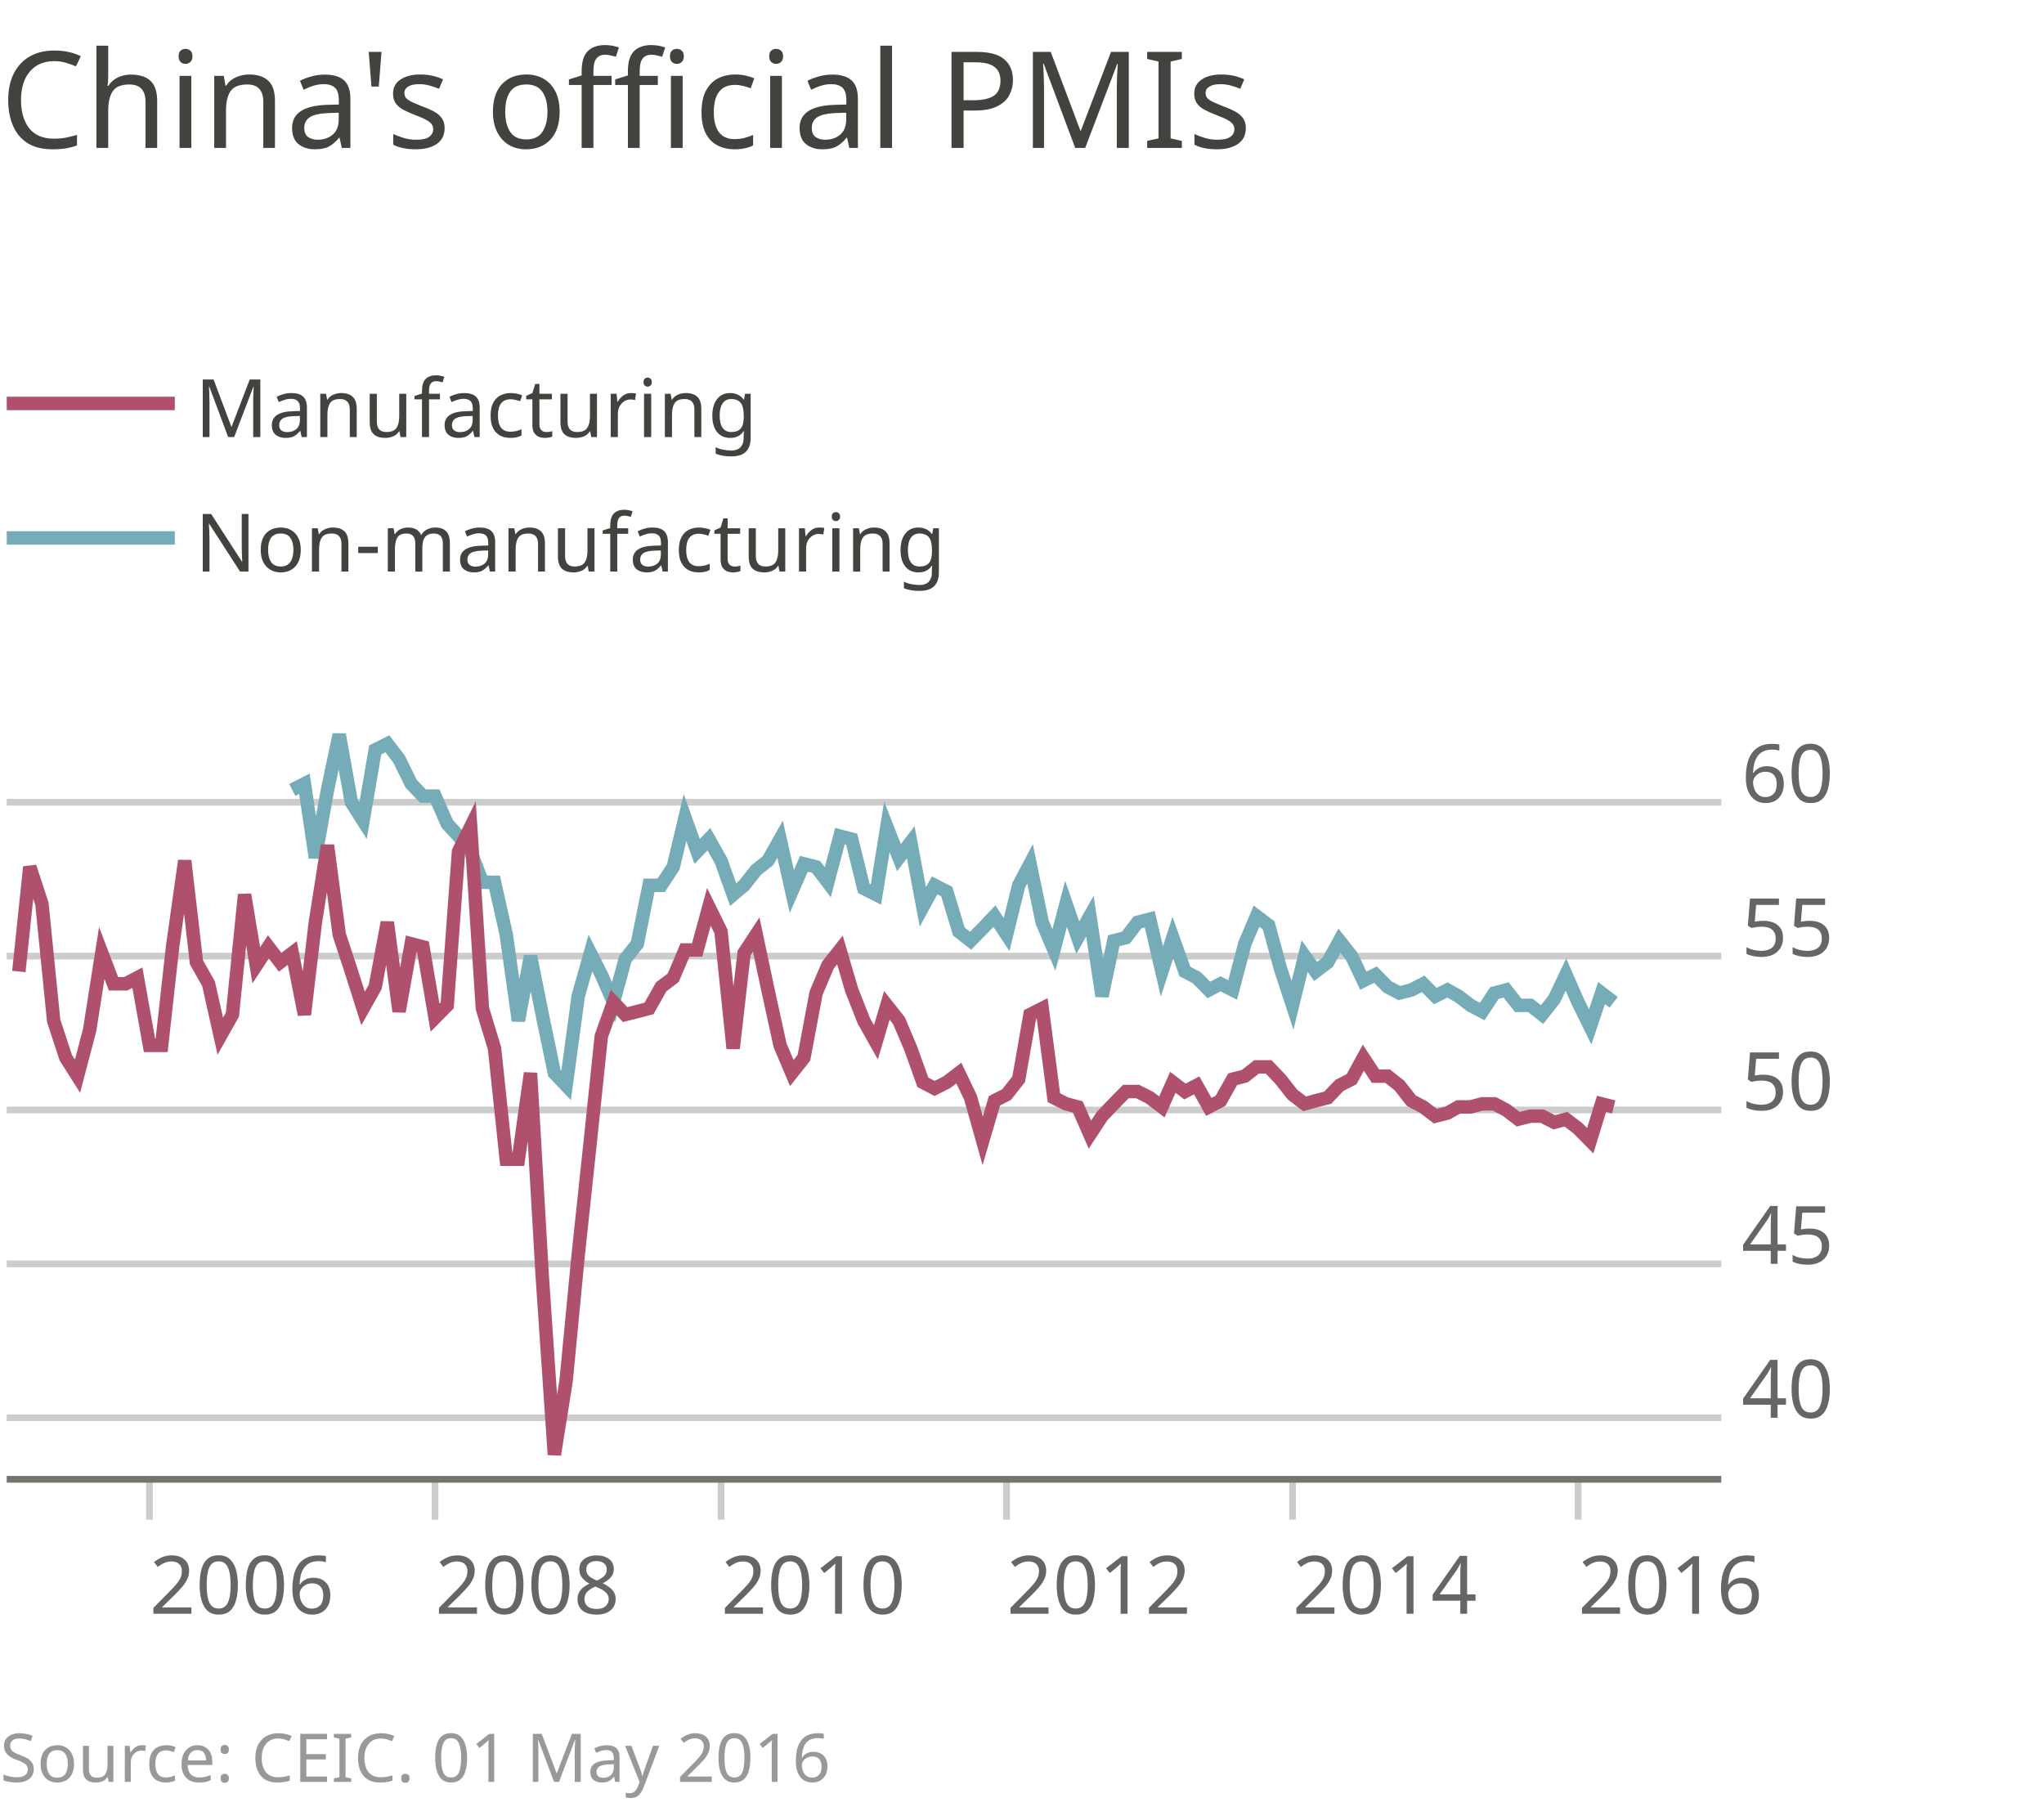
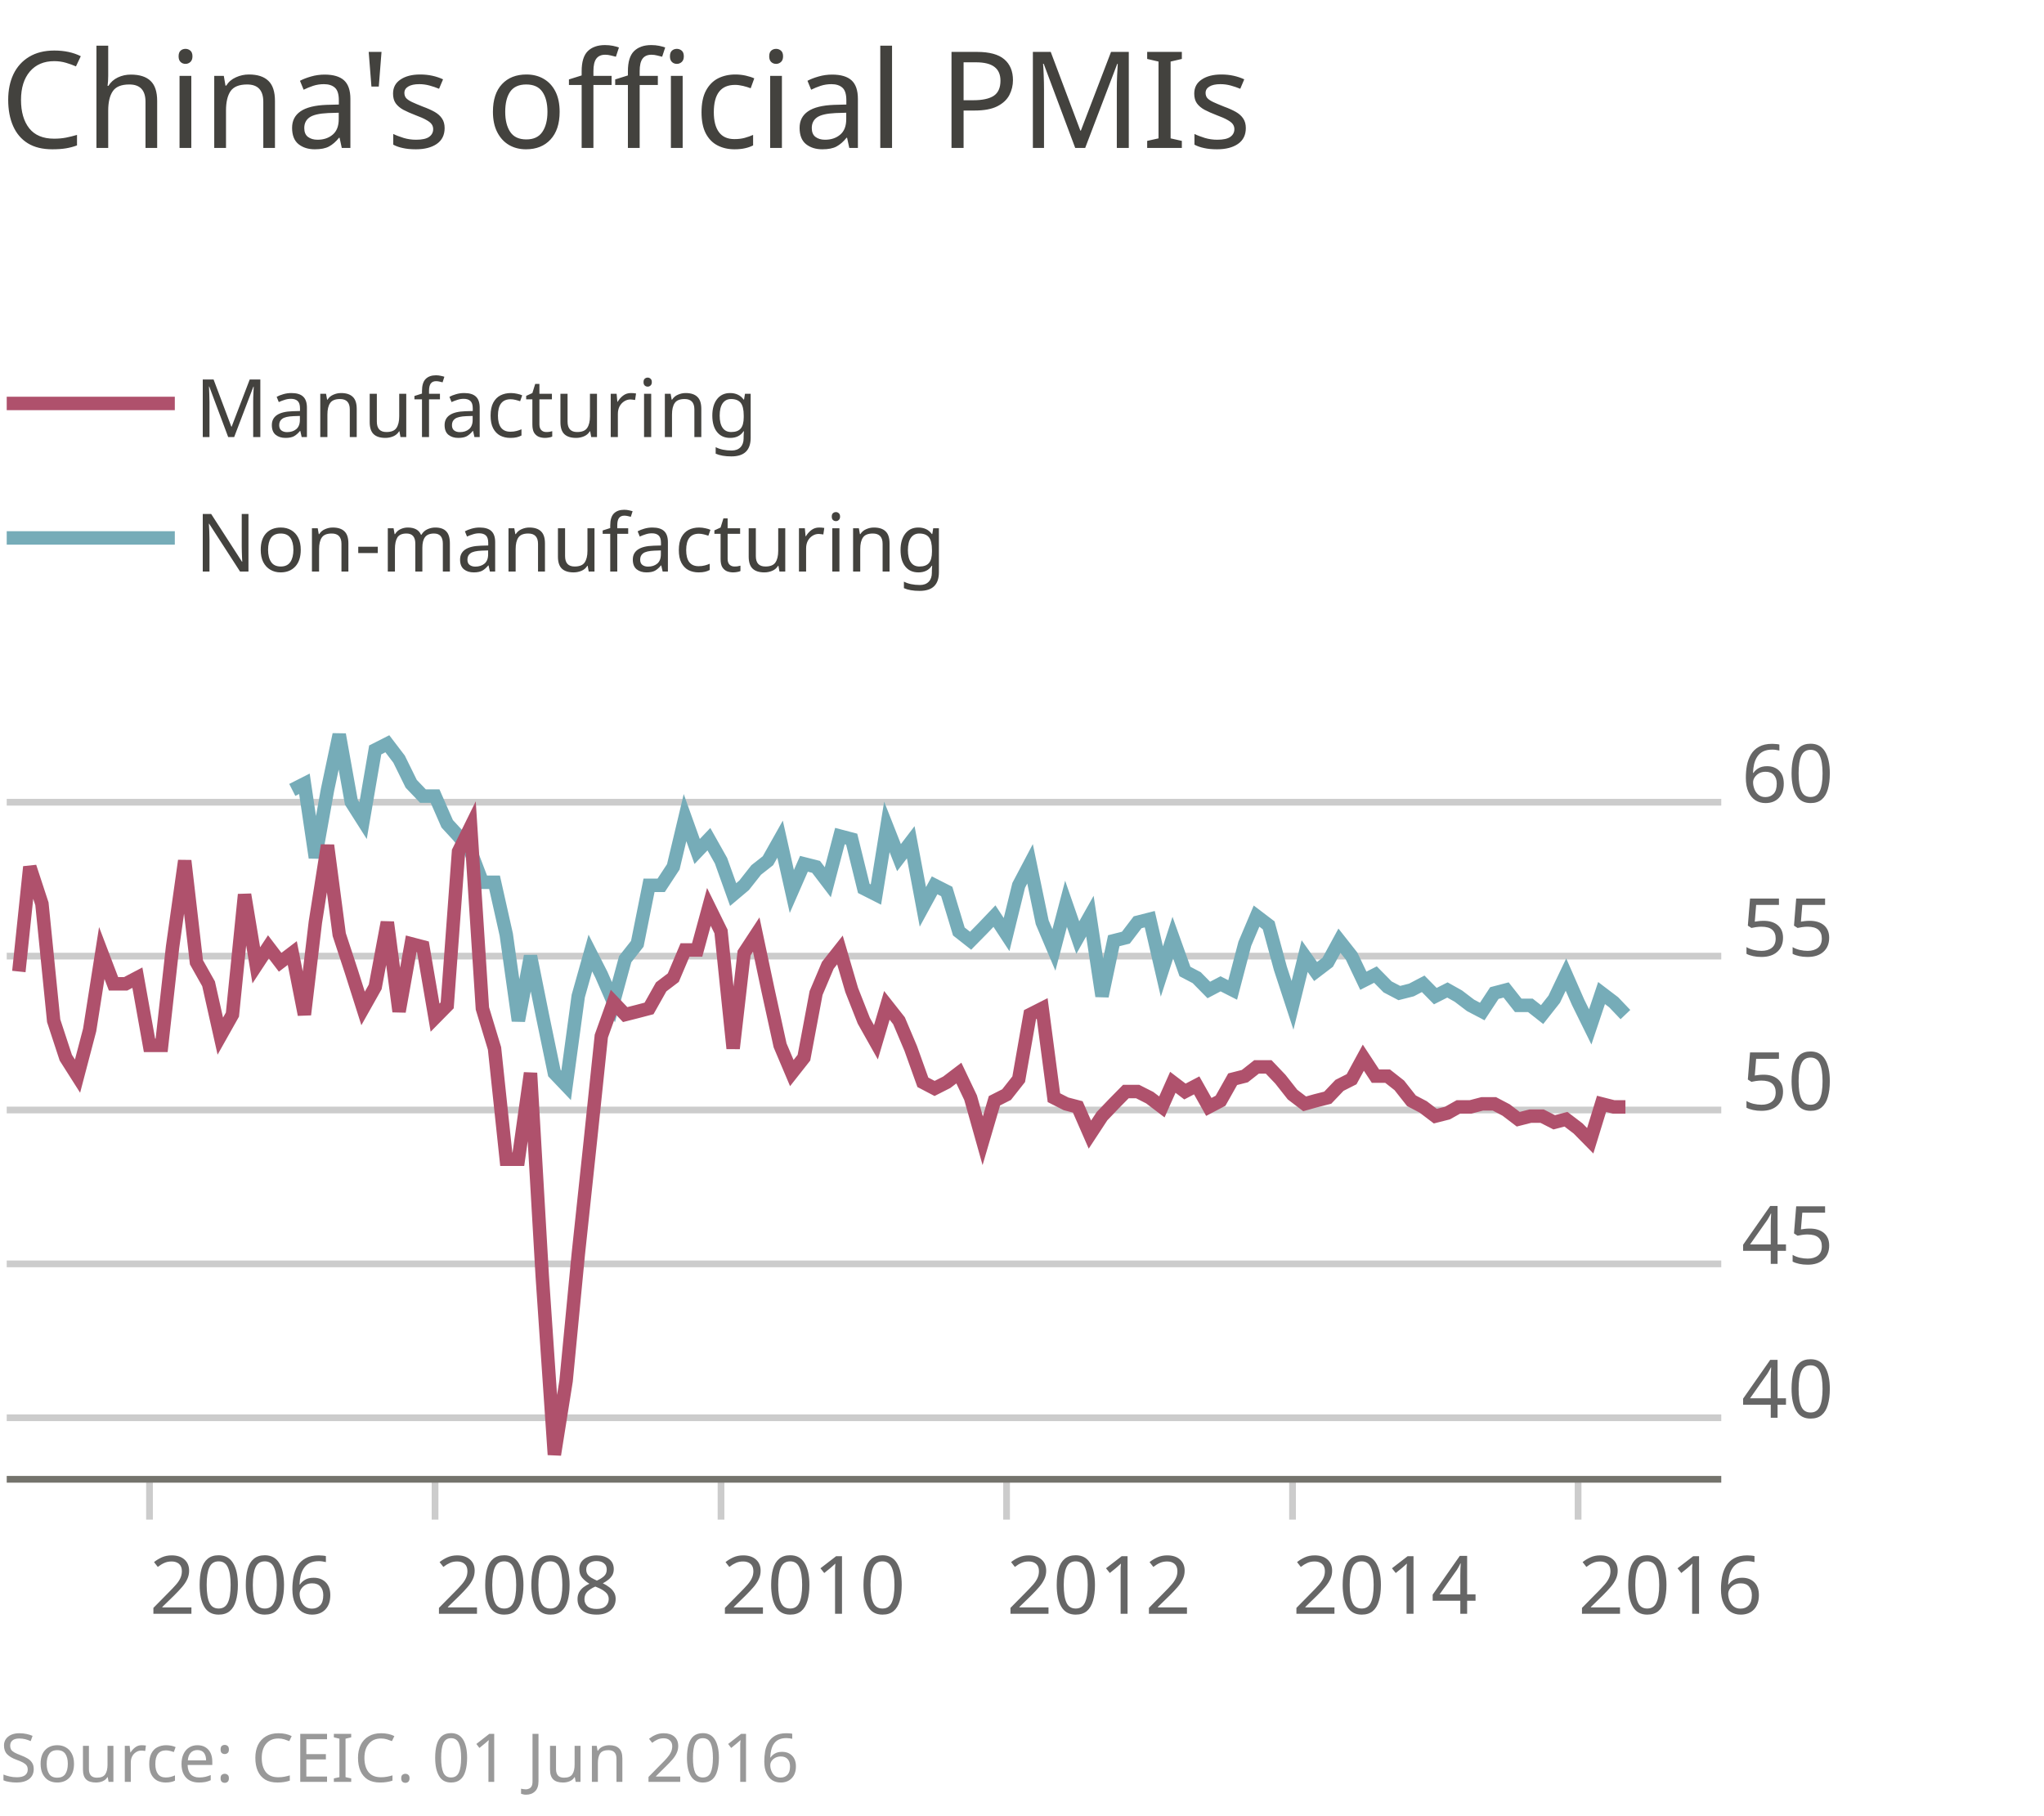
<svg xmlns="http://www.w3.org/2000/svg" viewBox="0 0 304 270">
  <text class="chart-title" font-family="MetricWeb,sans-serif" fill="#43423e" font-size="20" y="22">China's official PMIs</text>
  <text class="chart-subtitle" font-family="MetricWeb,sans-serif" fill="#43423e" font-size="15" y="42" />
-   <text class="chart-source" font-family="MetricWeb,sans-serif" font-size="10" fill-opacity="0.4" y="265">Source: CEIC. 01 May 2016</text>
+   <text class="chart-source" font-family="MetricWeb,sans-serif" font-size="10" fill-opacity="0.4" y="265">Source: CEIC. 01 Jun 2016</text>
  <g transform="translate(1,100)">
    <g transform="translate(0,120)" class="x axis">
      <g class="tick" style="" transform="translate(21.23546,0)">
        <line y2="6" x2="0" fill="none" stroke="#000" stroke-opacity="0.2" />
        <text dy="0" style="" y="20" x="0" font-family="MetricWeb,sans-serif" fill-opacity="0.6" font-size="12" text-anchor="start">2006</text>
      </g>
      <g class="tick" style="" transform="translate(63.70637,0)">
        <line y2="6" x2="0" fill="none" stroke="#000" stroke-opacity="0.2" />
        <text dy="0" style="" y="20" x="0" font-family="MetricWeb,sans-serif" fill-opacity="0.6" font-size="12" text-anchor="start">2008</text>
      </g>
      <g class="tick" style="" transform="translate(106.2355,0)">
        <line y2="6" x2="0" fill="none" stroke="#000" stroke-opacity="0.2" />
        <text dy="0" style="" y="20" x="0" font-family="MetricWeb,sans-serif" fill-opacity="0.6" font-size="12" text-anchor="start">2010</text>
      </g>
      <g class="tick" style="" transform="translate(148.7064,0)">
        <line y2="6" x2="0" fill="none" stroke="#000" stroke-opacity="0.2" />
        <text dy="0" style="" y="20" x="0" font-family="MetricWeb,sans-serif" fill-opacity="0.6" font-size="12" text-anchor="start">2012</text>
      </g>
      <g class="tick" style="" transform="translate(191.2355,0)">
        <line y2="6" x2="0" fill="none" stroke="#000" stroke-opacity="0.2" />
        <text dy="0" style="" y="20" x="0" font-family="MetricWeb,sans-serif" fill-opacity="0.6" font-size="12" text-anchor="start">2014</text>
      </g>
      <g class="tick" style="" transform="translate(233.7064,0)">
        <line y2="6" x2="0" fill="none" stroke="#000" stroke-opacity="0.2" />
        <text dy="0" style="" y="20" x="0" font-family="MetricWeb,sans-serif" fill-opacity="0.6" font-size="12" text-anchor="start">2016</text>
      </g>
      <path class="domain" d="M0,0V0H255V0" fill="none" stroke="#74736c" />
    </g>
    <g transform="translate(255,0)" class="y axis">
      <g class="tick" style="" transform="translate(0,110.8462)">
        <line x2="-255" y2="0" fill="none" stroke="#000" stroke-opacity="0.2" />
        <text dy="0" style="text-anchor: start;" x="3" y="0" font-family="MetricWeb,sans-serif" fill-opacity="0.6" font-size="12">40</text>
      </g>
      <g class="tick" style="" transform="translate(0,87.96154)">
        <line x2="-255" y2="0" fill="none" stroke="#000" stroke-opacity="0.2" />
        <text dy="0" style="text-anchor: start;" x="3" y="0" font-family="MetricWeb,sans-serif" fill-opacity="0.6" font-size="12">45</text>
      </g>
      <g class="tick" style="" transform="translate(0,65.07692)">
        <line x2="-255" y2="0" fill="none" stroke="#000" stroke-opacity="0.2" />
        <text dy="0" style="text-anchor: start;" x="3" y="0" font-family="MetricWeb,sans-serif" fill-opacity="0.6" font-size="12">50</text>
      </g>
      <g class="tick" style="" transform="translate(0,42.19231)">
        <line x2="-255" y2="0" fill="none" stroke="#000" stroke-opacity="0.2" />
        <text dy="0" style="text-anchor: start;" x="3" y="0" font-family="MetricWeb,sans-serif" fill-opacity="0.6" font-size="12">55</text>
      </g>
      <g class="tick" style="" transform="translate(0,19.30769)">
        <line x2="-255" y2="0" fill="none" stroke="#000" stroke-opacity="0.2" />
        <text dy="0" style="text-anchor: start;" x="3" y="0" font-family="MetricWeb,sans-serif" fill-opacity="0.6" font-size="12">60</text>
      </g>
      <path class="domain" d="M-255,1H0V120H-255" fill="none" stroke="#000" stroke-opacity="0" />
    </g>
    <g class="chart-key" transform="translate(0,-35)">
      <g class="key-element" transform="translate(0,0)">
        <text x="28" font-family="MetricWeb,sans-serif" font-size="12" fill="#43423e">Manufacturing</text>
        <line x1="0" x2="25" y1="-5" y2="-5" stroke-width="2" fill="none" stroke="#af516c" />
      </g>
      <g class="key-element" transform="translate(0,20)">
        <text x="28" font-family="MetricWeb,sans-serif" font-size="12" fill="#43423e">Non-manufacturing</text>
        <line x1="0" x2="25" y1="-5" y2="-5" stroke-width="2" fill="none" stroke="#76acb8" />
      </g>
    </g>
    <g>
-       <path d="M42.471,17.477L44.274,16.562L45.903,27.546L47.707,17.477L49.452,9.238L51.256,19.308L53.001,22.054L54.805,11.527L56.608,10.612L58.354,12.9L60.157,16.562L61.903,18.392L63.706,18.392L65.51,22.512L67.197,24.342L69.001,26.631L70.746,31.208L72.55,31.208L74.295,38.988L76.099,51.804L77.902,42.192L79.648,50.888L81.451,59.585L83.196,61.415L85,48.142L86.804,41.735L88.433,44.938L90.236,49.058L91.982,42.65L93.785,40.362L95.53,31.665L97.334,31.665L99.138,28.919L100.883,21.596L102.687,26.631L104.432,24.8L106.235,28.004L108.039,33.038L109.668,31.665L111.472,29.377L113.217,28.004L115.021,24.8L116.766,32.581L118.569,28.462L120.373,28.919L122.118,31.208L123.922,24.342L125.667,24.8L127.471,32.123L129.274,33.038L130.903,22.969L132.707,27.546L134.452,25.258L136.256,34.869L138.001,31.665L139.805,32.581L141.608,38.531L143.354,39.904L145.157,38.073L146.903,36.242L148.706,38.988L150.51,31.665L152.197,28.462L154.001,37.158L155.746,41.277L157.55,34.412L159.295,39.446L161.099,36.242L162.902,48.142L164.648,39.904L166.451,39.446L168.196,37.158L170,36.7L171.804,44.481L173.433,39.446L175.236,44.481L176.982,45.396L178.785,47.227L180.53,46.312L182.334,47.227L184.138,40.362L185.883,36.242L187.687,37.615L189.432,44.023L191.235,49.515L193.039,42.192L194.668,44.481L196.472,43.108L198.217,39.904L200.021,42.192L201.766,45.854L203.569,44.938L205.373,46.769L207.118,47.685L208.922,47.227L210.667,46.312L212.471,48.142L214.274,47.227L215.903,48.142L217.707,49.515L219.452,50.431L221.256,47.685L223.001,47.227L224.805,49.515L226.608,49.515L228.354,50.888L230.157,48.6L231.903,44.938L233.706,49.058L235.51,52.719L237.197,47.685L239.001,49.058" stroke-width="2" fill="none" stroke="#76acb8" />
-       <path d="M1.804,44.481L3.433,28.919L5.236,34.412L6.982,51.804L8.785,57.296L10.53,60.042L12.334,53.177L14.138,41.735L15.883,46.312L17.687,46.312L19.432,45.396L21.235,55.465L23.039,55.465L24.668,40.819L26.472,28.004L28.217,43.108L30.021,46.312L31.766,54.092L33.569,50.888L35.373,33.038L37.118,43.565L38.922,40.819L40.667,43.108L42.471,41.735L44.274,50.888L45.903,37.158L47.707,25.715L49.452,38.988L51.256,44.481L53.001,49.973L54.805,46.769L56.608,37.158L58.354,50.431L60.157,40.362L61.903,40.819L63.706,51.346L65.51,49.515L67.197,26.631L69.001,22.969L70.746,49.973L72.55,55.923L74.295,72.4L76.099,72.4L77.902,59.585L79.648,89.792L81.451,116.338L83.196,105.354L85,86.588L86.804,69.654L88.433,54.092L90.236,49.058L91.982,50.888L93.785,50.431L95.53,49.973L97.334,46.769L99.138,45.396L100.883,41.277L102.687,41.277L104.432,34.869L106.235,38.531L108.039,55.923L109.668,41.735L111.472,38.988L113.217,47.227L115.021,55.465L116.766,59.585L118.569,57.296L120.373,47.685L122.118,43.565L123.922,41.277L125.667,47.227L127.471,51.804L129.274,55.008L130.903,49.515L132.707,51.804L134.452,55.923L136.256,60.958L138.001,61.873L139.805,60.958L141.608,59.585L143.354,63.246L145.157,69.654L146.903,63.704L148.706,62.788L150.51,60.5L152.197,50.888L154.001,49.973L155.746,63.246L157.55,64.162L159.295,64.619L161.099,68.738L162.902,65.992L164.648,64.162L166.451,62.331L168.196,62.331L170,63.246L171.804,64.619L173.433,60.958L175.236,62.331L176.982,61.415L178.785,64.619L180.53,63.704L182.334,60.5L184.138,60.042L185.883,58.669L187.687,58.669L189.432,60.5L191.235,62.788L193.039,64.162L194.668,63.704L196.472,63.246L198.217,61.415L200.021,60.5L201.766,57.296L203.569,60.042L205.373,60.042L207.118,61.415L208.922,63.704L210.667,64.619L212.471,65.992L214.274,65.535L215.903,64.619L217.707,64.619L219.452,64.162L221.256,64.162L223.001,65.077L224.805,66.45L226.608,65.992L228.354,65.992L230.157,66.908L231.903,66.45L233.706,67.823L235.51,69.654L237.197,64.162L239.001,64.619" stroke-width="2" fill="none" stroke="#af516c" />
+       <path d="M42.471,17.477L44.274,16.562L45.903,27.546L47.707,17.477L49.452,9.238L51.256,19.308L53.001,22.054L54.805,11.527L56.608,10.612L58.354,12.9L60.157,16.562L61.903,18.392L63.706,18.392L65.51,22.512L67.197,24.342L69.001,26.631L70.746,31.208L72.55,31.208L74.295,38.988L76.099,51.804L77.902,42.192L79.648,50.888L81.451,59.585L83.196,61.415L85,48.142L86.804,41.735L88.433,44.938L90.236,49.058L91.982,42.65L93.785,40.362L95.53,31.665L97.334,31.665L99.138,28.919L100.883,21.596L102.687,26.631L104.432,24.8L106.235,28.004L108.039,33.038L109.668,31.665L111.472,29.377L113.217,28.004L115.021,24.8L116.766,32.581L118.569,28.462L120.373,28.919L122.118,31.208L123.922,24.342L125.667,24.8L127.471,32.123L129.274,33.038L130.903,22.969L132.707,27.546L134.452,25.258L136.256,34.869L138.001,31.665L139.805,32.581L141.608,38.531L143.354,39.904L145.157,38.073L146.903,36.242L148.706,38.988L150.51,31.665L152.197,28.462L154.001,37.158L155.746,41.277L157.55,34.412L159.295,39.446L161.099,36.242L162.902,48.142L164.648,39.904L166.451,39.446L168.196,37.158L170,36.7L171.804,44.481L173.433,39.446L175.236,44.481L176.982,45.396L178.785,47.227L180.53,46.312L182.334,47.227L184.138,40.362L185.883,36.242L187.687,37.615L189.432,44.023L191.235,49.515L193.039,42.192L194.668,44.481L196.472,43.108L198.217,39.904L200.021,42.192L201.766,45.854L203.569,44.938L205.373,46.769L207.118,47.685L208.922,47.227L210.667,46.312L212.471,48.142L214.274,47.227L215.903,48.142L217.707,49.515L219.452,50.431L221.256,47.685L223.001,47.227L224.805,49.515L226.608,49.515L228.354,50.888L230.157,48.6L231.903,44.938L233.706,49.058L235.51,52.719L237.197,47.685L239.001,49.058L240.746,50.888" stroke-width="2" fill="none" stroke="#76acb8" />
+       <path d="M1.804,44.481L3.433,28.919L5.236,34.412L6.982,51.804L8.785,57.296L10.53,60.042L12.334,53.177L14.138,41.735L15.883,46.312L17.687,46.312L19.432,45.396L21.235,55.465L23.039,55.465L24.668,40.819L26.472,28.004L28.217,43.108L30.021,46.312L31.766,54.092L33.569,50.888L35.373,33.038L37.118,43.565L38.922,40.819L40.667,43.108L42.471,41.735L44.274,50.888L45.903,37.158L47.707,25.715L49.452,38.988L51.256,44.481L53.001,49.973L54.805,46.769L56.608,37.158L58.354,50.431L60.157,40.362L61.903,40.819L63.706,51.346L65.51,49.515L67.197,26.631L69.001,22.969L70.746,49.973L72.55,55.923L74.295,72.4L76.099,72.4L77.902,59.585L79.648,89.792L81.451,116.338L83.196,105.354L85,86.588L86.804,69.654L88.433,54.092L90.236,49.058L91.982,50.888L93.785,50.431L95.53,49.973L97.334,46.769L99.138,45.396L100.883,41.277L102.687,41.277L104.432,34.869L106.235,38.531L108.039,55.923L109.668,41.735L111.472,38.988L113.217,47.227L115.021,55.465L116.766,59.585L118.569,57.296L120.373,47.685L122.118,43.565L123.922,41.277L125.667,47.227L127.471,51.804L129.274,55.008L130.903,49.515L132.707,51.804L134.452,55.923L136.256,60.958L138.001,61.873L139.805,60.958L141.608,59.585L143.354,63.246L145.157,69.654L146.903,63.704L148.706,62.788L150.51,60.5L152.197,50.888L154.001,49.973L155.746,63.246L157.55,64.162L159.295,64.619L161.099,68.738L162.902,65.992L164.648,64.162L166.451,62.331L168.196,62.331L170,63.246L171.804,64.619L173.433,60.958L175.236,62.331L176.982,61.415L178.785,64.619L180.53,63.704L182.334,60.5L184.138,60.042L185.883,58.669L187.687,58.669L189.432,60.5L191.235,62.788L193.039,64.162L194.668,63.704L196.472,63.246L198.217,61.415L200.021,60.5L201.766,57.296L203.569,60.042L205.373,60.042L207.118,61.415L208.922,63.704L210.667,64.619L212.471,65.992L214.274,65.535L215.903,64.619L217.707,64.619L219.452,64.162L221.256,64.162L223.001,65.077L224.805,66.45L226.608,65.992L228.354,65.992L230.157,66.908L231.903,66.45L233.706,67.823L235.51,69.654L237.197,64.162L239.001,64.619L240.746,64.619" stroke-width="2" fill="none" stroke="#af516c" />
    </g>
  </g>
</svg>
